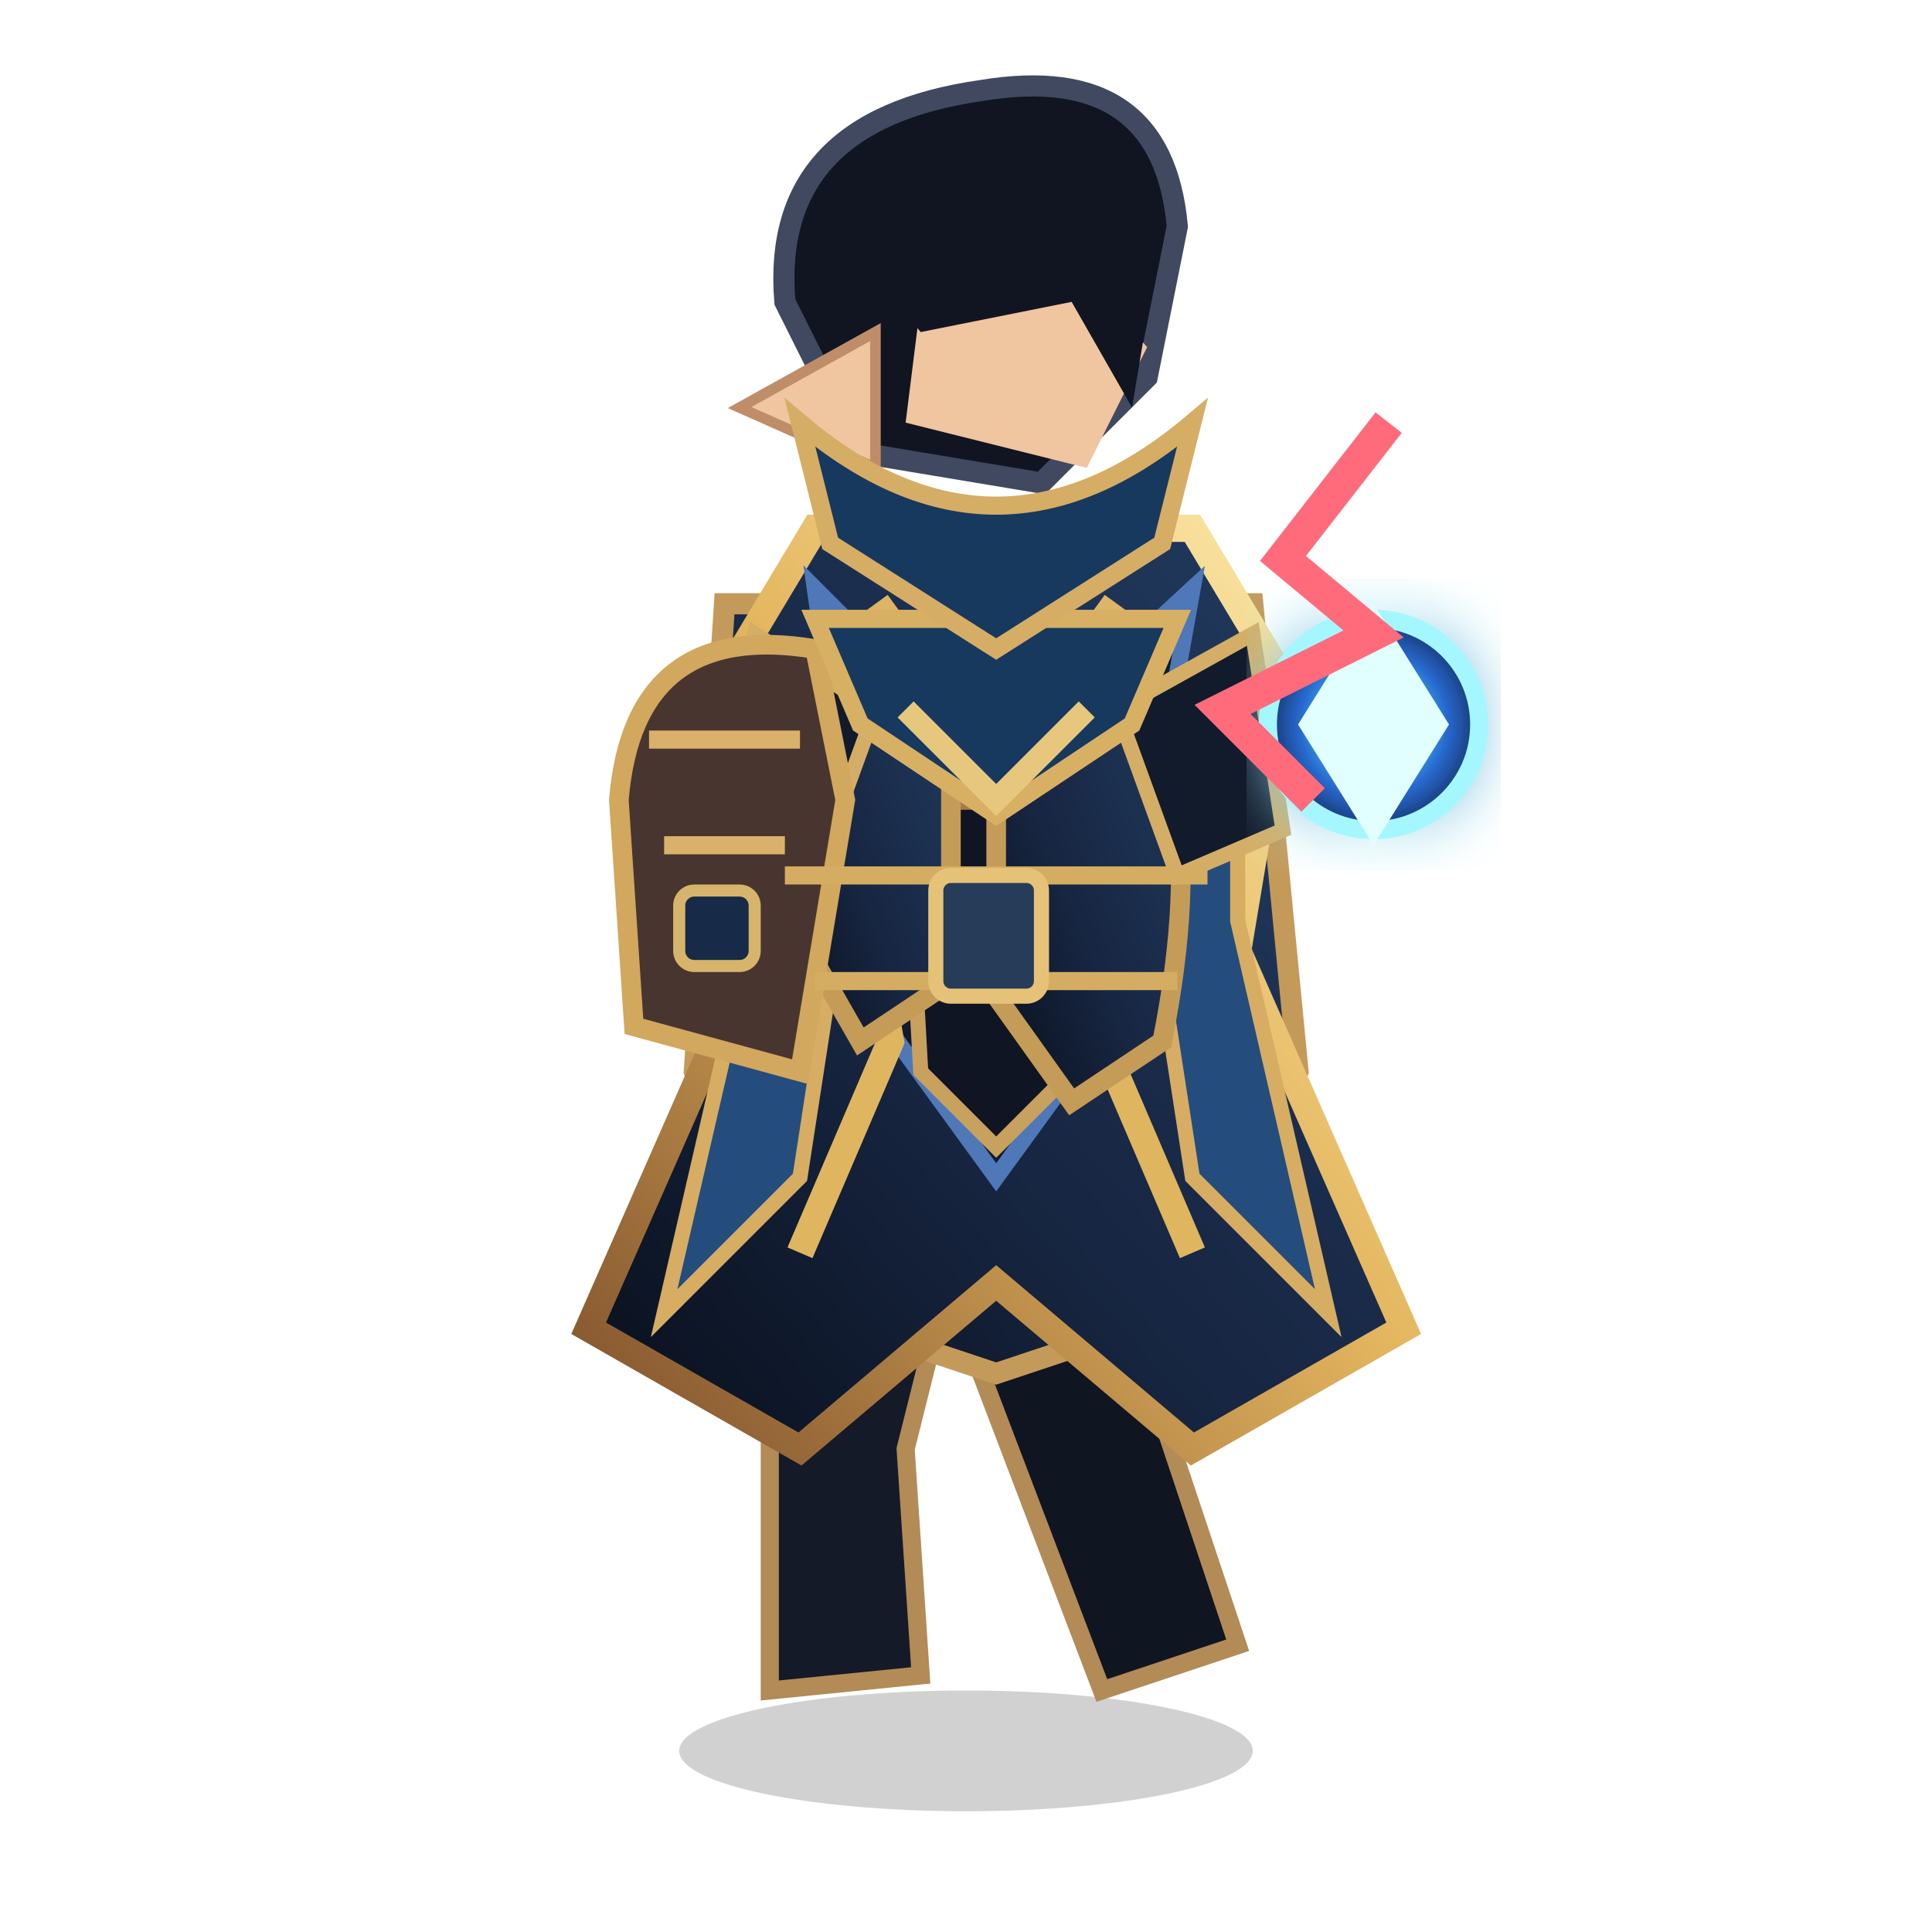
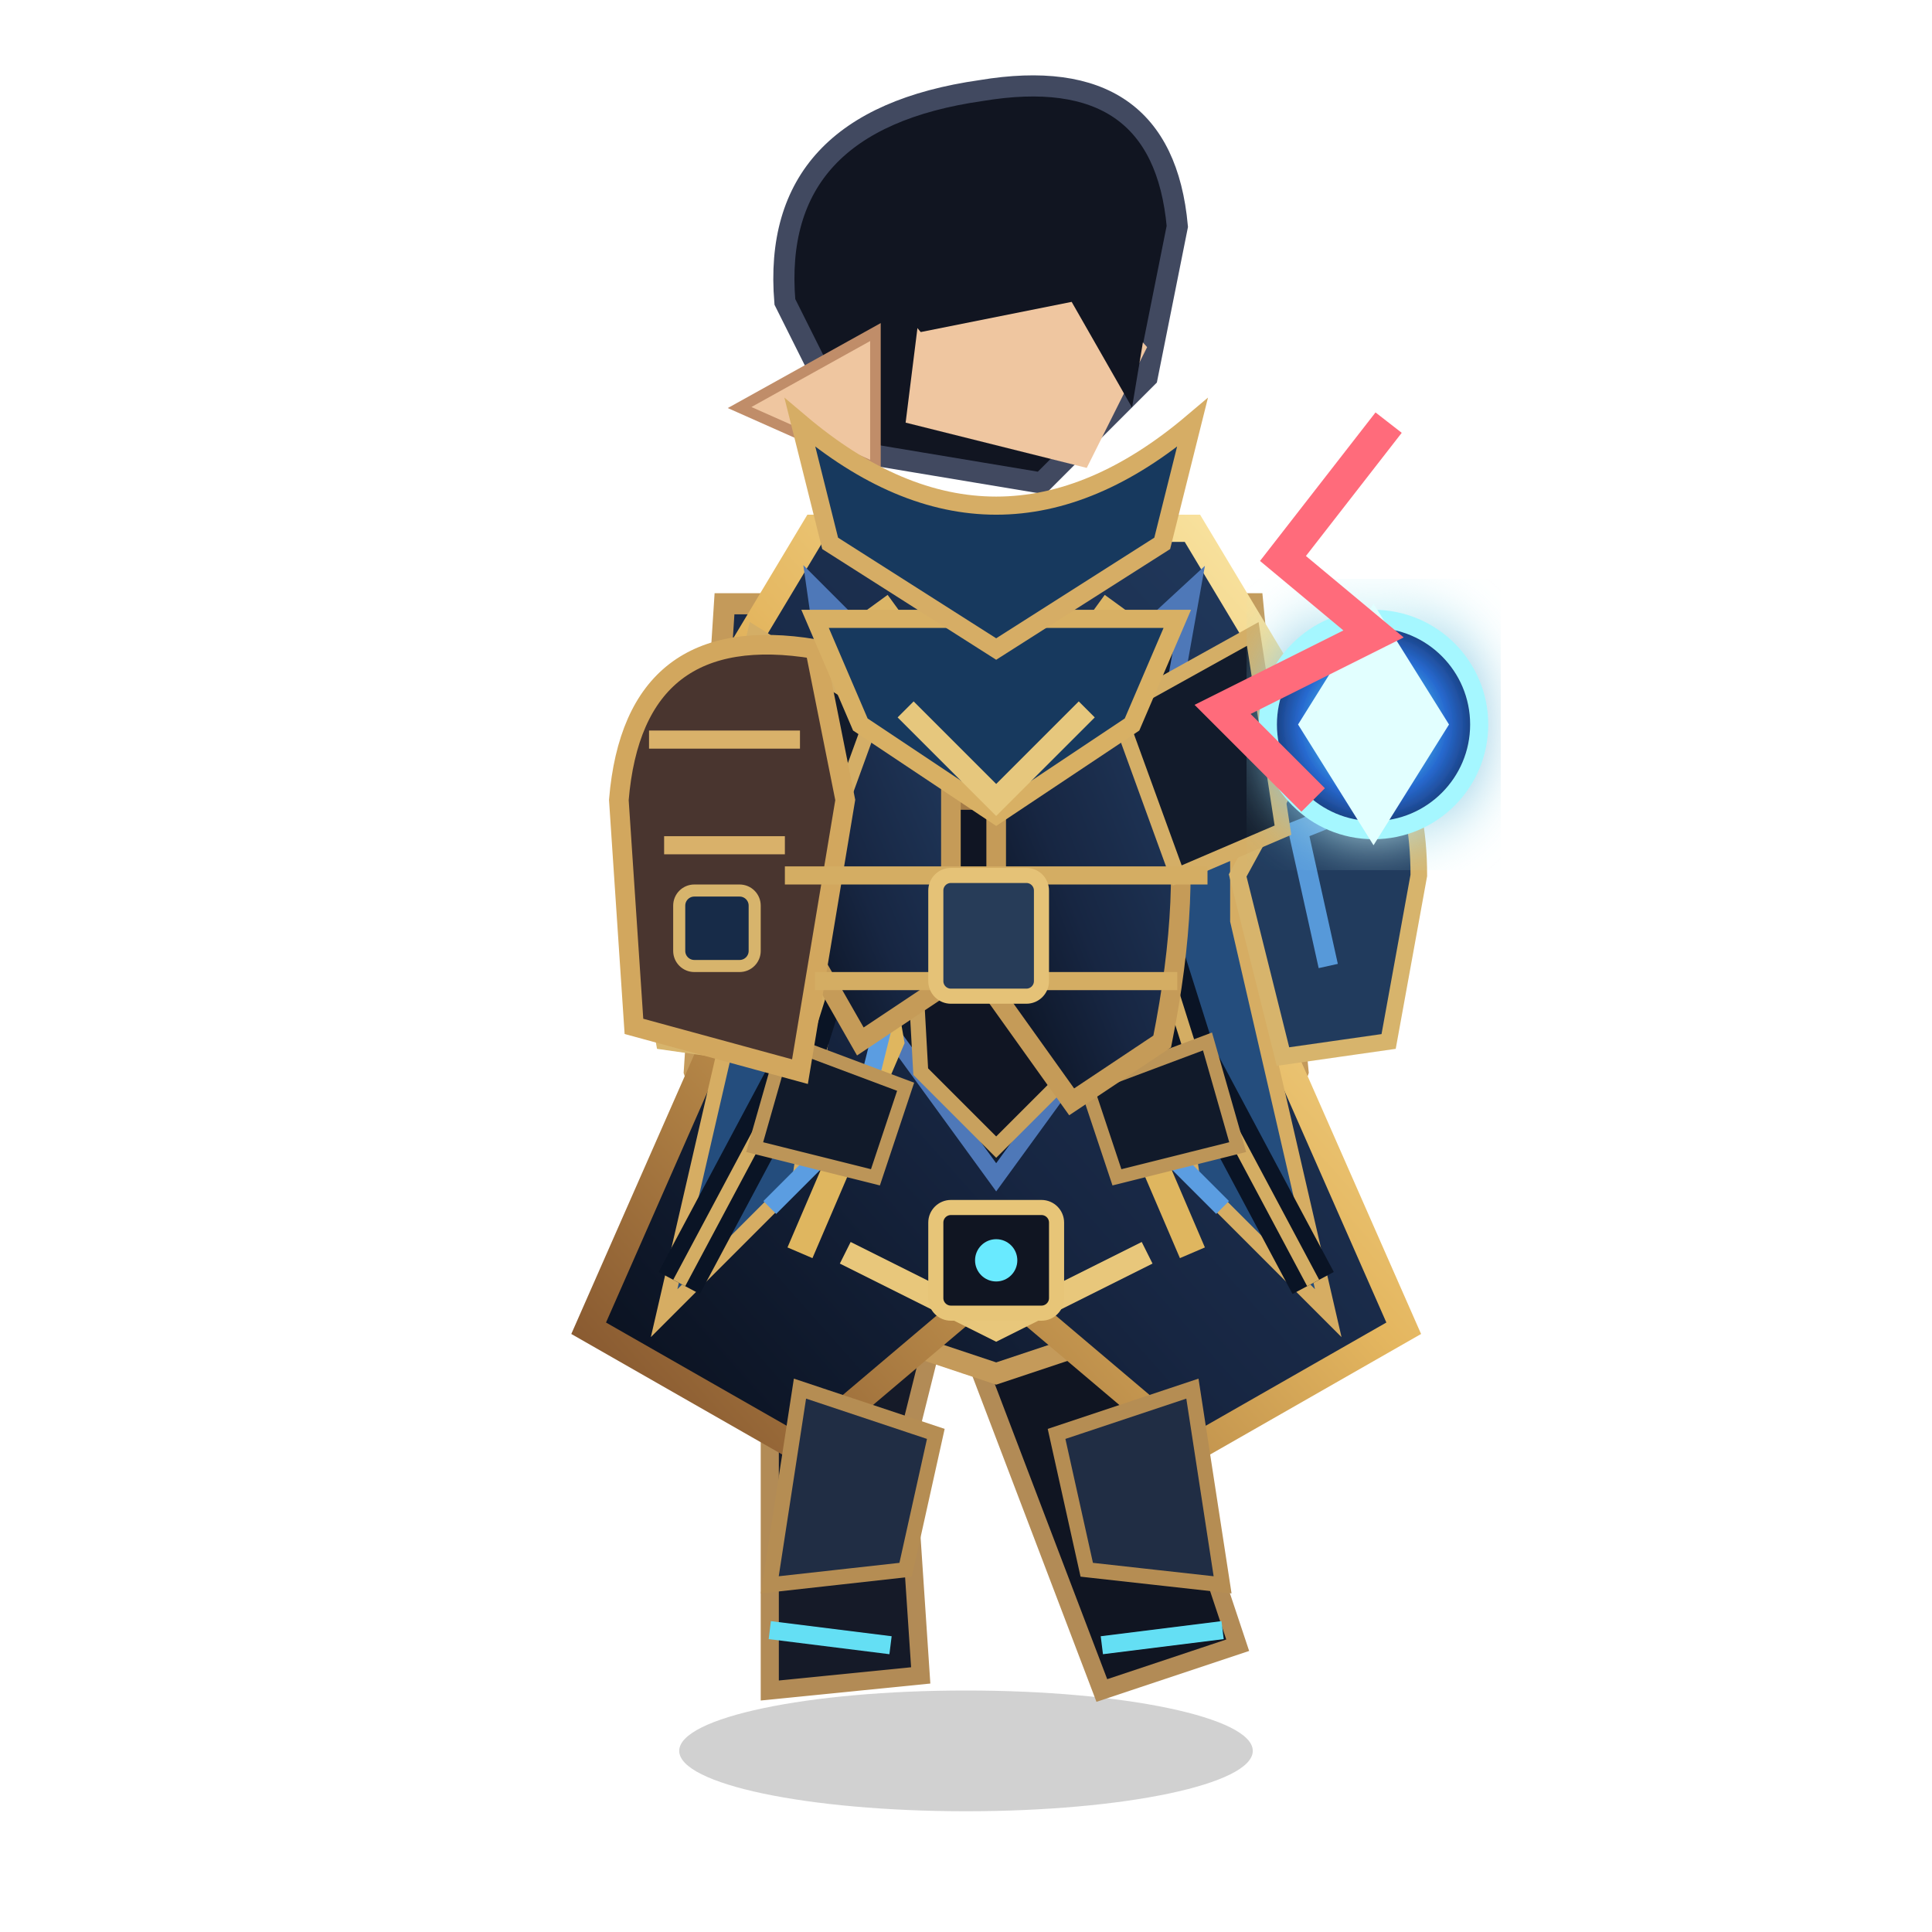
<svg xmlns="http://www.w3.org/2000/svg" width="128" height="128" viewBox="0 0 128 128" role="img" aria-label="Researcher right hit frame 1">
  <defs>
    <linearGradient id="coat" x1="0" y1="0" x2="1" y2="1">
      <stop offset="0" stop-color="#223c61" />
      <stop offset=".58" stop-color="#172642" />
      <stop offset="1" stop-color="#090f1b" />
    </linearGradient>
    <linearGradient id="gold" x1="0" y1="0" x2="1" y2="1">
      <stop stop-color="#fff0b2" />
      <stop offset=".45" stop-color="#e4b65f" />
      <stop offset="1" stop-color="#80512c" />
    </linearGradient>
    <radialGradient id="orb">
      <stop stop-color="#f0ffff" />
      <stop offset=".25" stop-color="#55e9ff" />
      <stop offset=".7" stop-color="#2769cf" />
      <stop offset="1" stop-color="#18366e" />
    </radialGradient>
    <linearGradient id="skin" x1="0" y1="0" x2="1" y2="1">
      <stop stop-color="#ffe0bd" />
      <stop offset="1" stop-color="#efc6a0" />
    </linearGradient>
    <filter id="glow">
      <feGaussianBlur stdDeviation="2.1" result="b" />
      <feMerge>
        <feMergeNode in="b" />
        <feMergeNode in="SourceGraphic" />
      </feMerge>
    </filter>
  </defs>
  <ellipse cx="64" cy="116" rx="19" ry="4" fill="#000" opacity=".18" />
  <g transform="translate(2 0)">
    <g transform="translate(128 0) scale(-1 1)">
      <g transform="translate(0 0)">
        <path d="M55 74 L53 94 L48 109 L57 112 L65 91 L66 75 Z" fill="#101522" stroke="#b28b56" stroke-width="1.2" />
        <path d="M65 76 L70 96 L69 111 L79 112 L79 94 L74 74 Z" fill="#151a28" stroke="#b28b56" stroke-width="1.2" />
        <path d="M47 40 L82 40 L84 71 L79 86 L64 91 L49 86 L44 71 Z" fill="url(#coat)" stroke="#c49a5a" stroke-width="1.4" />
        <path d="M51 35 L76 35 L82 45 L80 63 L91 88 L77 96 L64 85 L51 96 L37 88 L48 63 L45 45 Z" fill="url(#coat)" stroke="url(#gold)" stroke-width="1.8" />
        <path d="M51 39 L64 51 L76 39 L72 67 L64 78 L56 67 Z" fill="#101b2d" stroke="#4e78b8" stroke-width="1.1" />
        <path d="M48 49 L55 52 L51 78 L42 87 L48 61 Z M78 49 L73 52 L77 78 L86 87 L80 61 Z" fill="#244d7d" stroke="#d6ad63" stroke-width="1" />
        <path d="M56 40 L64 51 L72 40" fill="none" stroke="#dcb566" stroke-width="2" />
        <path d="M58 53 L70 53 L69 71 L64 76 L59 71 Z" fill="#101523" stroke="#c8a15e" stroke-width="1" />
        <path d="M53 46 L57 69 L51 83 M75 46 L71 69 L77 83" fill="none" stroke="#dfb65f" stroke-width="1.8" />
        <path d="M47 53 L81 53" stroke="#a47b47" stroke-width="1.3" />
+         <path d="M47 44 L57 51 L51 70 L43 85 M81 44 L71 51 L77 70 L85 85" fill="none" stroke="#0a1425" stroke-width="3.1" />
+         <path d="M47 44 L57 51 L51 70 L43 85 M81 44 L71 51 L77 70 L85 85" fill="none" stroke="#d4ad63" stroke-width=".9" />
+         <path d="M54 54 L59 58 L55 74 L49 80 M74 54 L69 58 L73 74 L79 80" fill="none" stroke="#5b9de1" stroke-width="1.2" />
+         <path d="M54 83 L64 88 L74 83" fill="none" stroke="#e8c77b" stroke-width="1.6" />
+         <rect x="60" y="80" width="8" height="7" rx="1" fill="#101522" stroke="#e7c578" stroke-width="1" />
+         <circle cx="64" cy="83.5" r="1.4" fill="#69eaff" />
+         <path d="M42 47 Q36 49 36 58 L38 69 L45 70 L48 58 Z" fill="#213b5d" stroke="#d7b46c" stroke-width="1.1" />
+         <path d="M39 53 L44 55 L42 64" fill="none" stroke="#5799d9" stroke-width="1.3" />
+         <path d="M81 47 Q88 49 88 58 L86 69 L79 70 L76 58 Z" fill="#172944" stroke="#d7b46c" stroke-width="1.1" />
+         <path d="M80 54 L85 56 L83 64" fill="none" stroke="#5799d9" stroke-width="1.3" />
+         <path d="M50 69 L58 72 L56 78 L48 76 Z M70 72 L78 69 L80 76 L72 78 Z" fill="#111a2a" stroke="#bc9558" stroke-width=".9" />
+         <path d="M51 92 L60 95 L58 104 L49 105 Z M68 95 L77 92 L79 105 L70 104 Z" fill="#202d44" stroke="#b58d53" stroke-width="1" />
+         <path d="M49 108 L57 109 M71 109 L79 108" stroke="#64dff4" stroke-width="1.2" />
        <path d="M58 42 Q49 49 53 69 L59 73 L64 66 L64 49 Z" fill="url(#coat)" stroke="#c59b58" stroke-width="1.3" />
        <path d="M70 43 Q80 48 77 62 L73 69 L67 65 L67 50 Z" fill="url(#coat)" stroke="#c59b58" stroke-width="1.3" />
        <path d="M47 42 L56 47 L52 58 L45 55 Z M80 42 L72 47 L76 58 L83 55 Z" fill="#121b2b" stroke="#d4ae66" stroke-width="1" />
        <path d="M76 43 Q88 41 89 53 L88 68 L77 71 L74 53 Z" fill="#49352f" stroke="#d2a75e" stroke-width="1.3" />
        <path d="M77 49 L87 49 M78 56 L86 56" stroke="#d9b16a" stroke-width="1.2" />
        <rect x="80" y="59" width="5" height="5" rx="1" fill="#172b48" stroke="#d7b46c" stroke-width=".8" />
        <path d="M52 41 L76 41 L73 48 L64 54 L55 48 Z" fill="#17395e" stroke="#d8b064" stroke-width="1.2" />
        <path d="M58 47 L64 53 L70 47" fill="none" stroke="#e6c77d" stroke-width="1.5" />
        <path d="M50 58 L78 58 M52 65 L76 65" stroke="#d4ad63" stroke-width="1.2" />
        <rect x="61" y="58" width="7" height="8" rx="1" fill="#273c58" stroke="#e5c277" stroke-width="1" />
        <path d="M52 15 Q53 4 65 6 Q79 8 78 20 L73 30 L61 32 L54 25 Z" fill="#111521" stroke="#414960" stroke-width="1.4" />
        <path d="M72 22 L81 27 L72 31 Z" fill="#efc6a0" stroke="#c08d69" stroke-width=".7" />
        <path d="M54 23 Q60 16 69 20 L70 28 L58 31 Z" fill="#efc6a0" />
        <path d="M53 15 Q63 5 74 16 L69 22 L59 20 L55 27 Z" fill="#111521" />
        <path d="M51 28 Q64 39 77 28 L75 36 L64 43 L53 36 Z" fill="#17395e" stroke="#d6ad65" stroke-width="1.2" />
        <g filter="url(#glow)">
          <circle cx="39" cy="48" r="7" fill="url(#orb)" stroke="#a5f7ff" stroke-width="1.2" />
          <path d="M34 48 L39 40 L44 48 L39 56 Z" fill="#e2ffff" />
        </g>
        <path d="M38 28 L45 37 L39 42 L49 47 L43 53" fill="none" stroke="#ff6b7b" stroke-width="2.2" />
      </g>
    </g>
  </g>
</svg>
